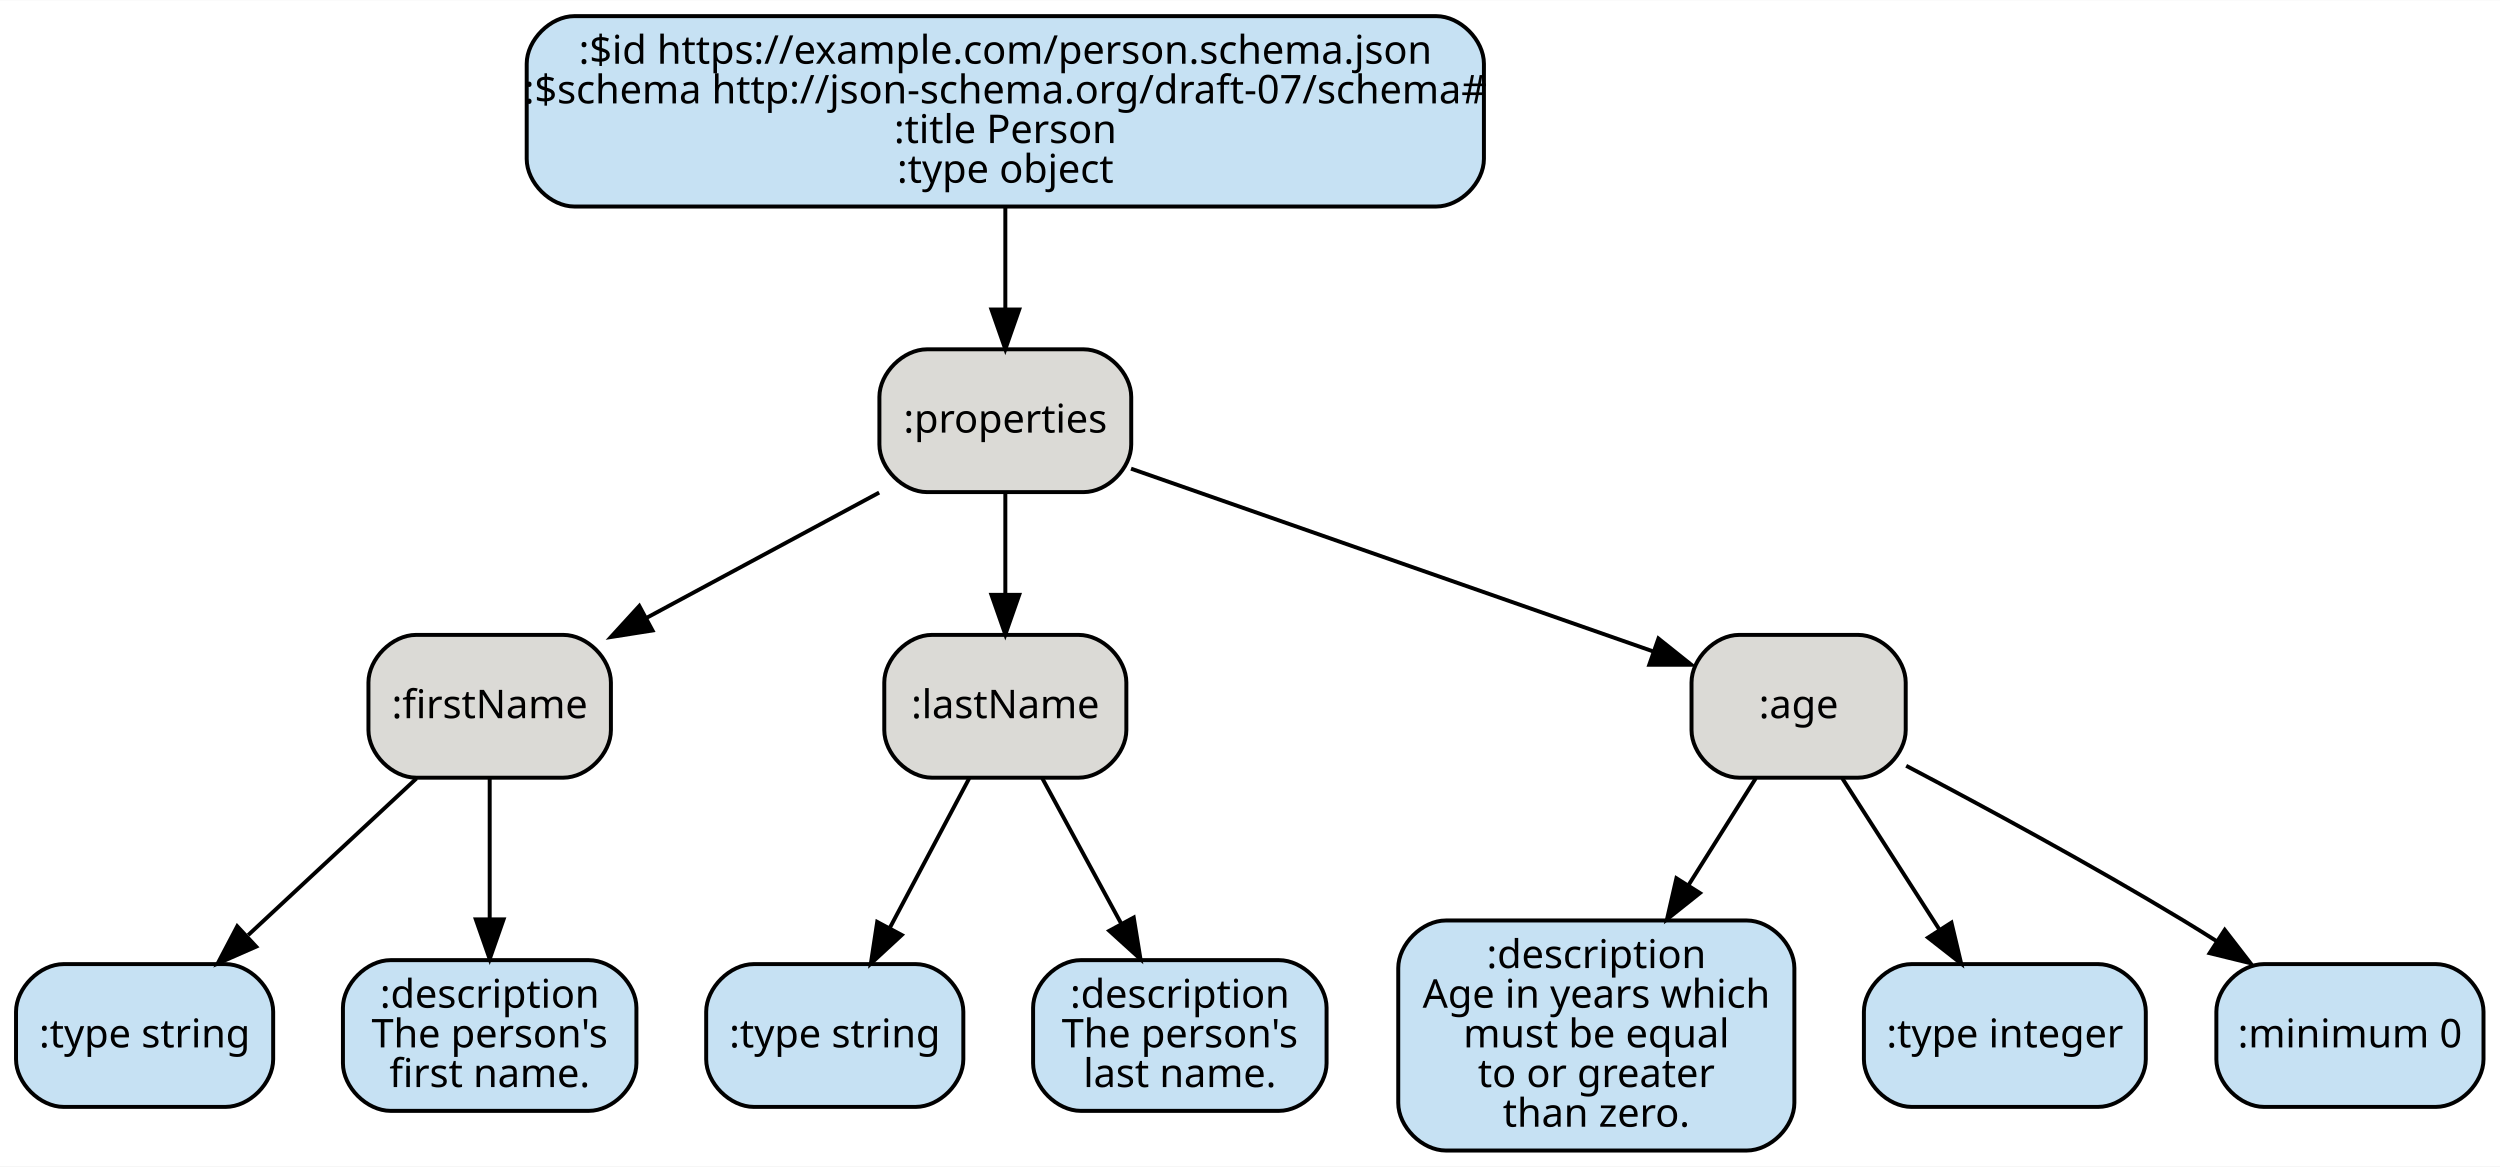
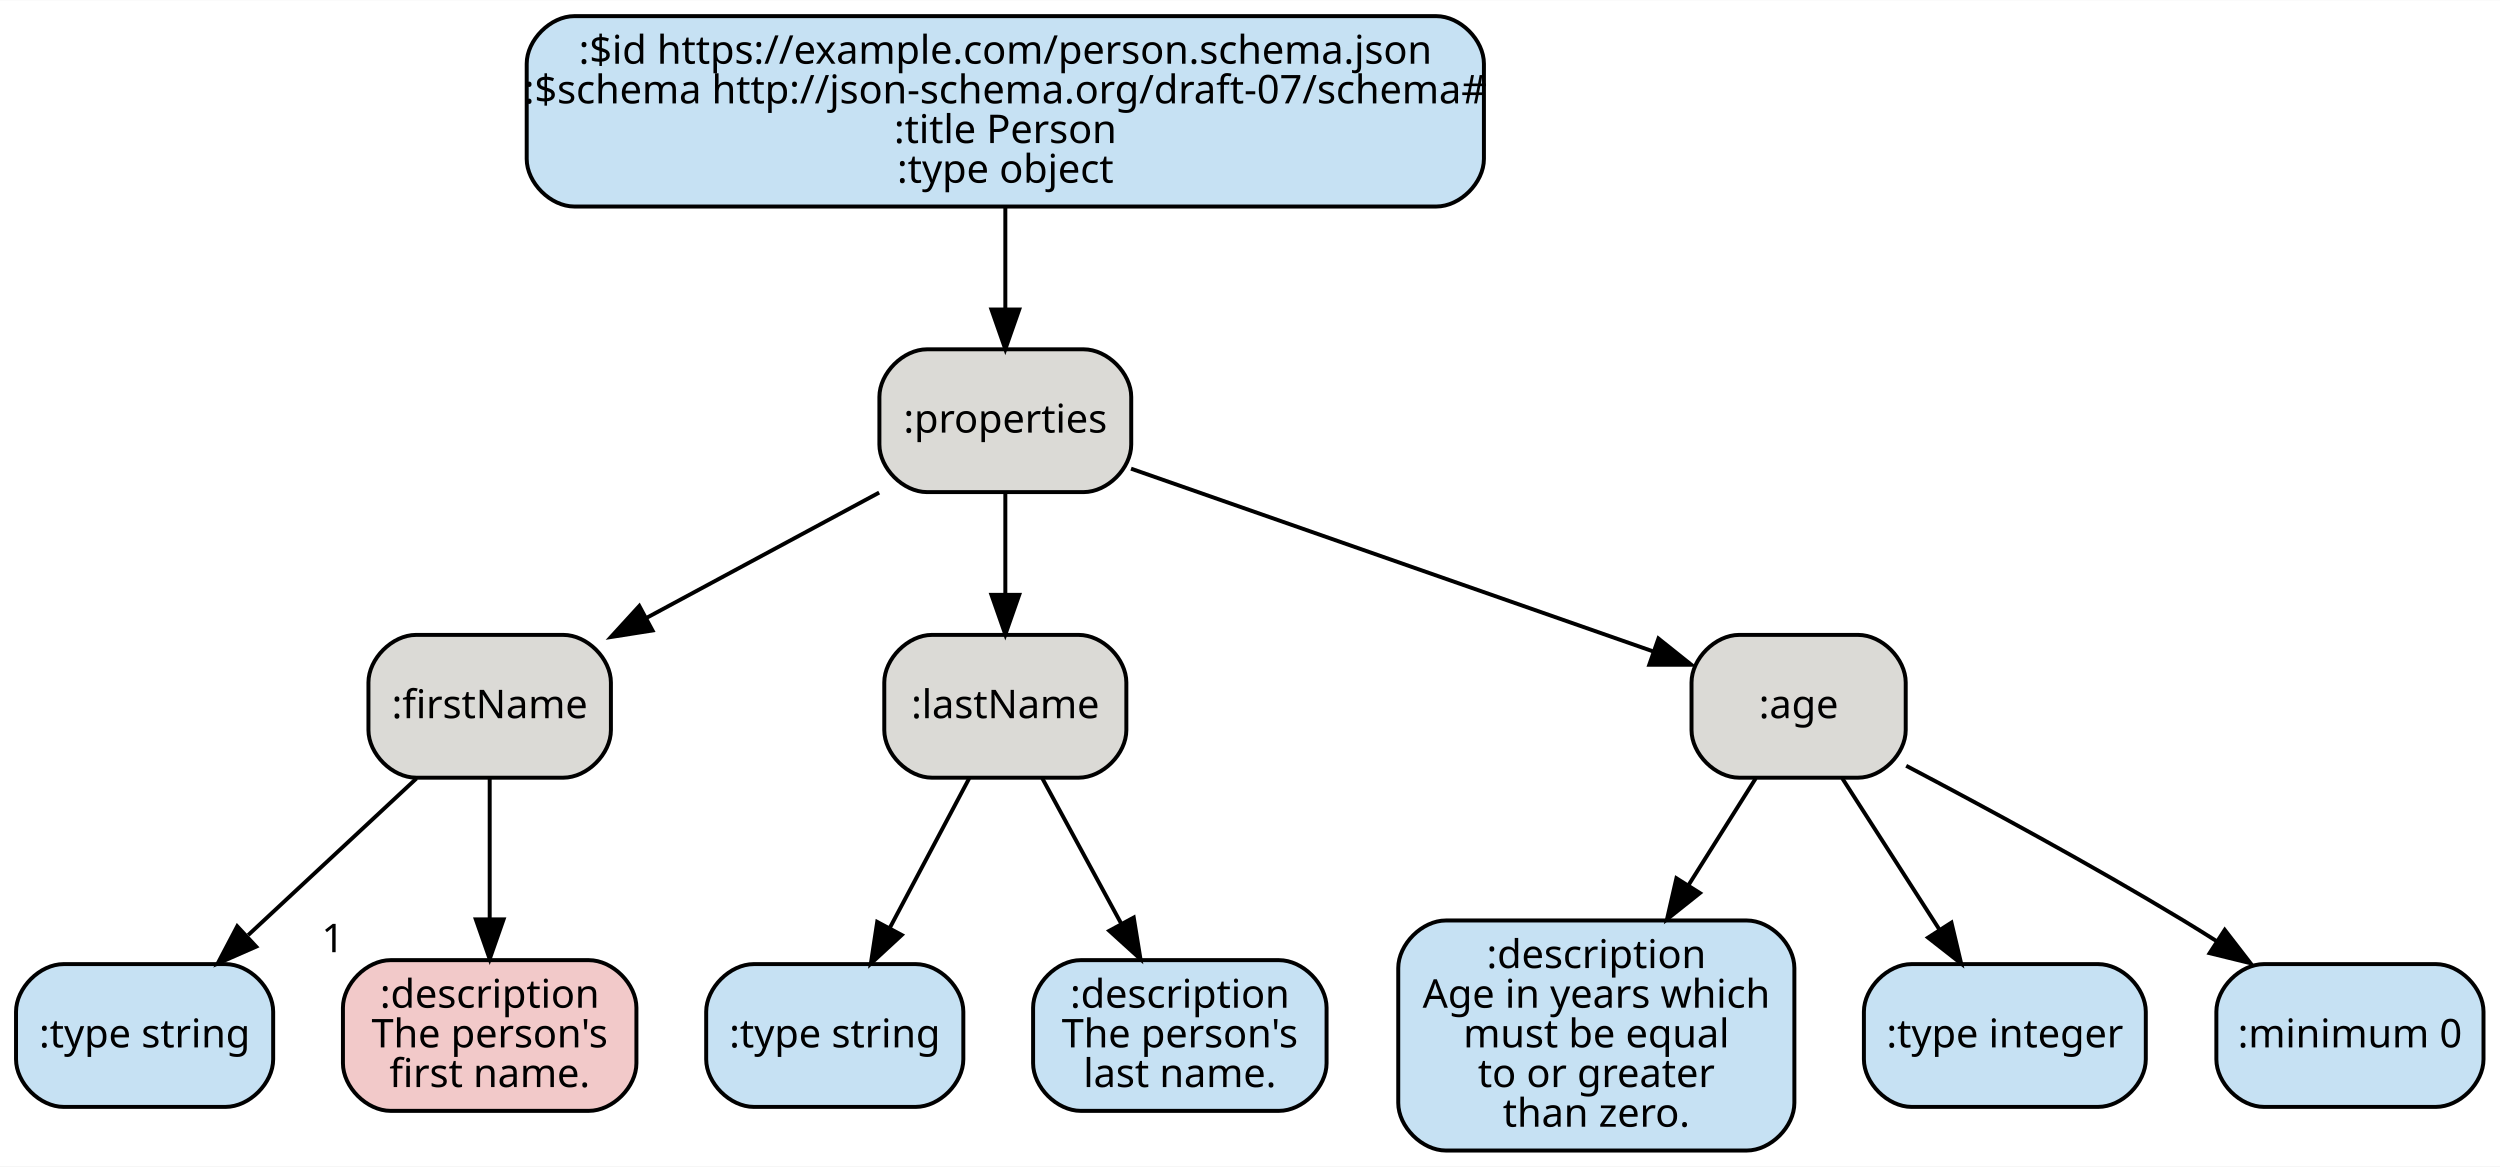
<svg xmlns="http://www.w3.org/2000/svg" width="630pt" height="294pt" viewBox="0.00 0.00 630.29 294.00">
  <g id="graph0" class="graph" transform="scale(1 1) rotate(0) translate(4 290)">
    <polygon fill="white" stroke="transparent" points="-4,4 -4,-290 626.29,-290 626.29,4 -4,4" />
    <g id="node1" class="node">
      <path fill="#c6e1f3" stroke="black" d="M358.12,-286C358.12,-286 140.79,-286 140.79,-286 134.79,-286 128.79,-280 128.79,-274 128.79,-274 128.79,-250 128.79,-250 128.79,-244 134.79,-238 140.79,-238 140.79,-238 358.12,-238 358.12,-238 364.12,-238 370.12,-244 370.12,-250 370.12,-250 370.12,-274 370.12,-274 370.12,-280 364.12,-286 358.12,-286" />
      <text text-anchor="middle" x="249.46" y="-274" font-family="sans-serif" font-size="10.00">:$id https://example.com/person.schema.json</text>
      <text text-anchor="middle" x="249.46" y="-264" font-family="sans-serif" font-size="10.00">:$schema http://json-schema.org/draft-07/schema#</text>
      <text text-anchor="middle" x="249.46" y="-254" font-family="sans-serif" font-size="10.00">:title Person</text>
      <text text-anchor="middle" x="249.46" y="-244" font-family="sans-serif" font-size="10.00">:type object</text>
    </g>
    <g id="node2" class="node">
      <path fill="#dbdad6" stroke="black" d="M269.2,-202C269.2,-202 229.71,-202 229.71,-202 223.71,-202 217.71,-196 217.71,-190 217.71,-190 217.71,-178 217.71,-178 217.71,-172 223.71,-166 229.71,-166 229.71,-166 269.2,-166 269.2,-166 275.2,-166 281.2,-172 281.2,-178 281.2,-178 281.2,-190 281.2,-190 281.2,-196 275.2,-202 269.2,-202" />
      <text text-anchor="middle" x="249.46" y="-181" font-family="sans-serif" font-size="10.00">:properties</text>
    </g>
    <g id="edge1" class="edge">
      <path fill="none" stroke="black" d="M249.46,-237.78C249.46,-229.68 249.46,-220.52 249.46,-212.12" />
      <polygon fill="black" stroke="black" points="252.96,-212.04 249.46,-202.04 245.96,-212.04 252.96,-212.04" />
    </g>
    <g id="node3" class="node">
      <path fill="#dbdad6" stroke="black" d="M138.02,-130C138.02,-130 100.89,-130 100.89,-130 94.89,-130 88.89,-124 88.89,-118 88.89,-118 88.89,-106 88.89,-106 88.89,-100 94.89,-94 100.89,-94 100.89,-94 138.02,-94 138.02,-94 144.02,-94 150.02,-100 150.02,-106 150.02,-106 150.02,-118 150.02,-118 150.02,-124 144.02,-130 138.02,-130" />
      <text text-anchor="middle" x="119.46" y="-109" font-family="sans-serif" font-size="10.00">:firstName</text>
    </g>
    <g id="edge2" class="edge">
      <path fill="none" stroke="black" d="M217.65,-165.88C199.95,-156.35 177.76,-144.4 158.96,-134.27" />
      <polygon fill="black" stroke="black" points="160.5,-131.12 150.03,-129.47 157.18,-137.29 160.5,-131.12" />
    </g>
    <g id="node6" class="node">
      <path fill="#dbdad6" stroke="black" d="M267.97,-130C267.97,-130 230.94,-130 230.94,-130 224.94,-130 218.94,-124 218.94,-118 218.94,-118 218.94,-106 218.94,-106 218.94,-100 224.94,-94 230.94,-94 230.94,-94 267.97,-94 267.97,-94 273.97,-94 279.97,-100 279.97,-106 279.97,-106 279.97,-118 279.97,-118 279.97,-124 273.97,-130 267.97,-130" />
      <text text-anchor="middle" x="249.46" y="-109" font-family="sans-serif" font-size="10.00">:lastName</text>
    </g>
    <g id="edge3" class="edge">
      <path fill="none" stroke="black" d="M249.46,-165.7C249.46,-157.98 249.46,-148.71 249.46,-140.11" />
      <polygon fill="black" stroke="black" points="252.96,-140.1 249.46,-130.1 245.96,-140.1 252.96,-140.1" />
    </g>
    <g id="node9" class="node">
      <path fill="#dbdad6" stroke="black" d="M464.46,-130C464.46,-130 434.46,-130 434.46,-130 428.46,-130 422.46,-124 422.46,-118 422.46,-118 422.46,-106 422.46,-106 422.46,-100 428.46,-94 434.46,-94 434.46,-94 464.46,-94 464.46,-94 470.46,-94 476.46,-100 476.46,-106 476.46,-106 476.46,-118 476.46,-118 476.46,-124 470.46,-130 464.46,-130" />
      <text text-anchor="middle" x="449.46" y="-109" font-family="sans-serif" font-size="10.00">:age</text>
    </g>
    <g id="edge4" class="edge">
      <path fill="none" stroke="black" d="M281.15,-171.91C316.94,-159.38 375.1,-139.03 412.81,-125.83" />
      <polygon fill="black" stroke="black" points="414.12,-129.08 422.4,-122.47 411.81,-122.47 414.12,-129.08" />
    </g>
    <g id="node4" class="node">
      <path fill="#c6e1f3" stroke="black" d="M52.87,-47C52.87,-47 12.04,-47 12.04,-47 6.04,-47 0.04,-41 0.04,-35 0.04,-35 0.04,-23 0.04,-23 0.04,-17 6.04,-11 12.04,-11 12.04,-11 52.87,-11 52.87,-11 58.87,-11 64.87,-17 64.87,-23 64.87,-23 64.87,-35 64.87,-35 64.87,-41 58.87,-47 52.87,-47" />
      <text text-anchor="middle" x="32.46" y="-26" font-family="sans-serif" font-size="10.00">:type string</text>
    </g>
    <g id="edge5" class="edge">
      <path fill="none" stroke="black" d="M101.01,-93.82C88.66,-82.33 72.24,-67.04 58.56,-54.31" />
      <polygon fill="black" stroke="black" points="60.58,-51.41 50.88,-47.15 55.81,-56.53 60.58,-51.41" />
    </g>
    <g id="node5" class="node">
-       <path fill="#c6e1f3" stroke="black" d="M144.45,-48C144.45,-48 94.46,-48 94.46,-48 88.46,-48 82.46,-42 82.46,-36 82.46,-36 82.46,-22 82.46,-22 82.46,-16 88.46,-10 94.46,-10 94.46,-10 144.45,-10 144.45,-10 150.45,-10 156.45,-16 156.45,-22 156.45,-22 156.45,-36 156.45,-36 156.45,-42 150.45,-48 144.45,-48" />
+       <path fill="#f2c9c9" stroke="black" d="M144.45,-48C144.45,-48 94.46,-48 94.46,-48 88.46,-48 82.46,-42 82.46,-36 82.46,-36 82.46,-22 82.46,-22 82.46,-16 88.46,-10 94.46,-10 94.46,-10 144.45,-10 144.45,-10 150.45,-10 156.45,-16 156.45,-22 156.45,-22 156.45,-36 156.45,-36 156.45,-42 150.45,-48 144.45,-48" />
      <text text-anchor="middle" x="119.46" y="-36" font-family="sans-serif" font-size="10.00">:description</text>
      <text text-anchor="middle" x="119.46" y="-26" font-family="sans-serif" font-size="10.00">The person's</text>
      <text text-anchor="middle" x="119.46" y="-16" font-family="sans-serif" font-size="10.00">first name.</text>
+       <text text-anchor="middle" x="79.93" y="-50" font-family="sans-serif" font-size="10.00">1</text>
    </g>
    <g id="edge6" class="edge">
      <path fill="none" stroke="black" d="M119.46,-93.82C119.46,-83.58 119.46,-70.33 119.46,-58.55" />
      <polygon fill="black" stroke="black" points="122.96,-58.28 119.46,-48.28 115.96,-58.28 122.96,-58.28" />
    </g>
    <g id="node7" class="node">
      <path fill="#c6e1f3" stroke="black" d="M226.87,-47C226.87,-47 186.04,-47 186.04,-47 180.04,-47 174.04,-41 174.04,-35 174.04,-35 174.04,-23 174.04,-23 174.04,-17 180.04,-11 186.04,-11 186.04,-11 226.87,-11 226.87,-11 232.87,-11 238.87,-17 238.87,-23 238.87,-23 238.87,-35 238.87,-35 238.87,-41 232.87,-47 226.87,-47" />
      <text text-anchor="middle" x="206.46" y="-26" font-family="sans-serif" font-size="10.00">:type string</text>
    </g>
    <g id="edge7" class="edge">
      <path fill="none" stroke="black" d="M240.34,-93.82C234.52,-82.87 226.87,-68.46 220.32,-56.11" />
      <polygon fill="black" stroke="black" points="223.34,-54.34 215.56,-47.15 217.16,-57.63 223.34,-54.34" />
    </g>
    <g id="node8" class="node">
      <path fill="#c6e1f3" stroke="black" d="M318.45,-48C318.45,-48 268.46,-48 268.46,-48 262.46,-48 256.46,-42 256.46,-36 256.46,-36 256.46,-22 256.46,-22 256.46,-16 262.46,-10 268.46,-10 268.46,-10 318.45,-10 318.45,-10 324.45,-10 330.45,-16 330.45,-22 330.45,-22 330.45,-36 330.45,-36 330.45,-42 324.45,-48 318.45,-48" />
      <text text-anchor="middle" x="293.46" y="-36" font-family="sans-serif" font-size="10.00">:description</text>
      <text text-anchor="middle" x="293.46" y="-26" font-family="sans-serif" font-size="10.00">The person's</text>
      <text text-anchor="middle" x="293.46" y="-16" font-family="sans-serif" font-size="10.00">last name.</text>
    </g>
    <g id="edge8" class="edge">
      <path fill="none" stroke="black" d="M258.79,-93.82C264.58,-83.16 272.14,-69.24 278.73,-57.11" />
      <polygon fill="black" stroke="black" points="281.83,-58.74 283.53,-48.28 275.68,-55.4 281.83,-58.74" />
    </g>
    <g id="node10" class="node">
      <path fill="#c6e1f3" stroke="black" d="M436.39,-58C436.39,-58 360.52,-58 360.52,-58 354.52,-58 348.52,-52 348.52,-46 348.52,-46 348.52,-12 348.52,-12 348.52,-6 354.52,0 360.52,0 360.52,0 436.39,0 436.39,0 442.39,0 448.39,-6 448.39,-12 448.39,-12 448.39,-46 448.39,-46 448.39,-52 442.39,-58 436.39,-58" />
      <text text-anchor="middle" x="398.46" y="-46" font-family="sans-serif" font-size="10.00">:description</text>
      <text text-anchor="middle" x="398.46" y="-36" font-family="sans-serif" font-size="10.00">Age in years which</text>
      <text text-anchor="middle" x="398.46" y="-26" font-family="sans-serif" font-size="10.00">must be equal</text>
      <text text-anchor="middle" x="398.46" y="-16" font-family="sans-serif" font-size="10.00">to or greater</text>
      <text text-anchor="middle" x="398.46" y="-6" font-family="sans-serif" font-size="10.00">than zero.</text>
    </g>
    <g id="edge9" class="edge">
      <path fill="none" stroke="black" d="M438.64,-93.82C433.67,-85.93 427.57,-76.24 421.64,-66.82" />
      <polygon fill="black" stroke="black" points="424.57,-64.91 416.28,-58.31 418.65,-68.64 424.57,-64.91" />
    </g>
    <g id="node11" class="node">
      <path fill="#c6e1f3" stroke="black" d="M524.99,-47C524.99,-47 477.92,-47 477.92,-47 471.92,-47 465.92,-41 465.92,-35 465.92,-35 465.92,-23 465.92,-23 465.92,-17 471.92,-11 477.92,-11 477.92,-11 524.99,-11 524.99,-11 530.99,-11 536.99,-17 536.99,-23 536.99,-23 536.99,-35 536.99,-35 536.99,-41 530.99,-47 524.99,-47" />
      <text text-anchor="middle" x="501.46" y="-26" font-family="sans-serif" font-size="10.00">:type integer</text>
    </g>
    <g id="edge10" class="edge">
      <path fill="none" stroke="black" d="M460.48,-93.82C467.58,-82.76 476.95,-68.18 484.93,-55.75" />
      <polygon fill="black" stroke="black" points="487.99,-57.46 490.44,-47.15 482.1,-53.68 487.99,-57.46" />
    </g>
    <g id="node12" class="node">
      <path fill="#c6e1f3" stroke="black" d="M610.13,-47C610.13,-47 566.78,-47 566.78,-47 560.78,-47 554.78,-41 554.78,-35 554.78,-35 554.78,-23 554.78,-23 554.78,-17 560.78,-11 566.78,-11 566.78,-11 610.13,-11 610.13,-11 616.13,-11 622.13,-17 622.13,-23 622.13,-23 622.13,-35 622.13,-35 622.13,-41 616.13,-47 610.13,-47" />
      <text text-anchor="middle" x="588.46" y="-26" font-family="sans-serif" font-size="10.00">:minimum 0</text>
    </g>
    <g id="edge11" class="edge">
      <path fill="none" stroke="black" d="M476.58,-97C496.23,-86.66 523.3,-72.01 546.46,-58 549.23,-56.32 552.08,-54.54 554.93,-52.73" />
      <polygon fill="black" stroke="black" points="556.89,-55.63 563.37,-47.24 553.08,-49.76 556.89,-55.63" />
    </g>
  </g>
</svg>
